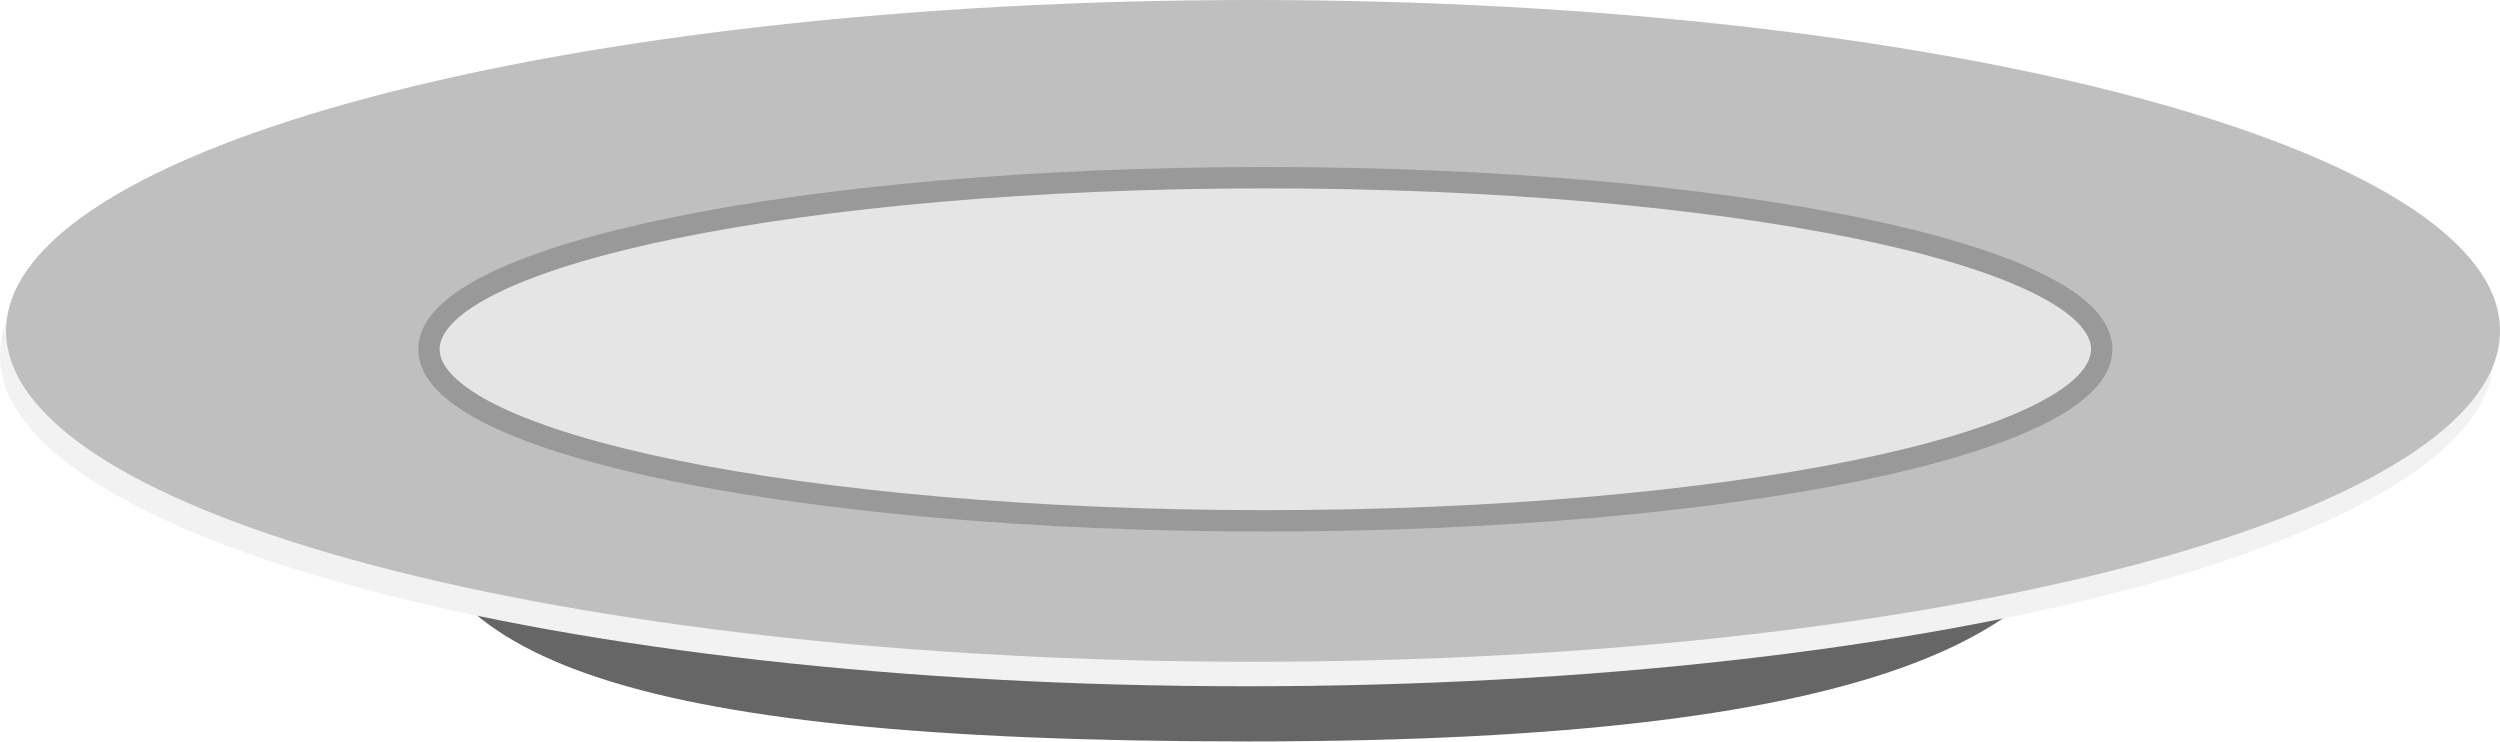
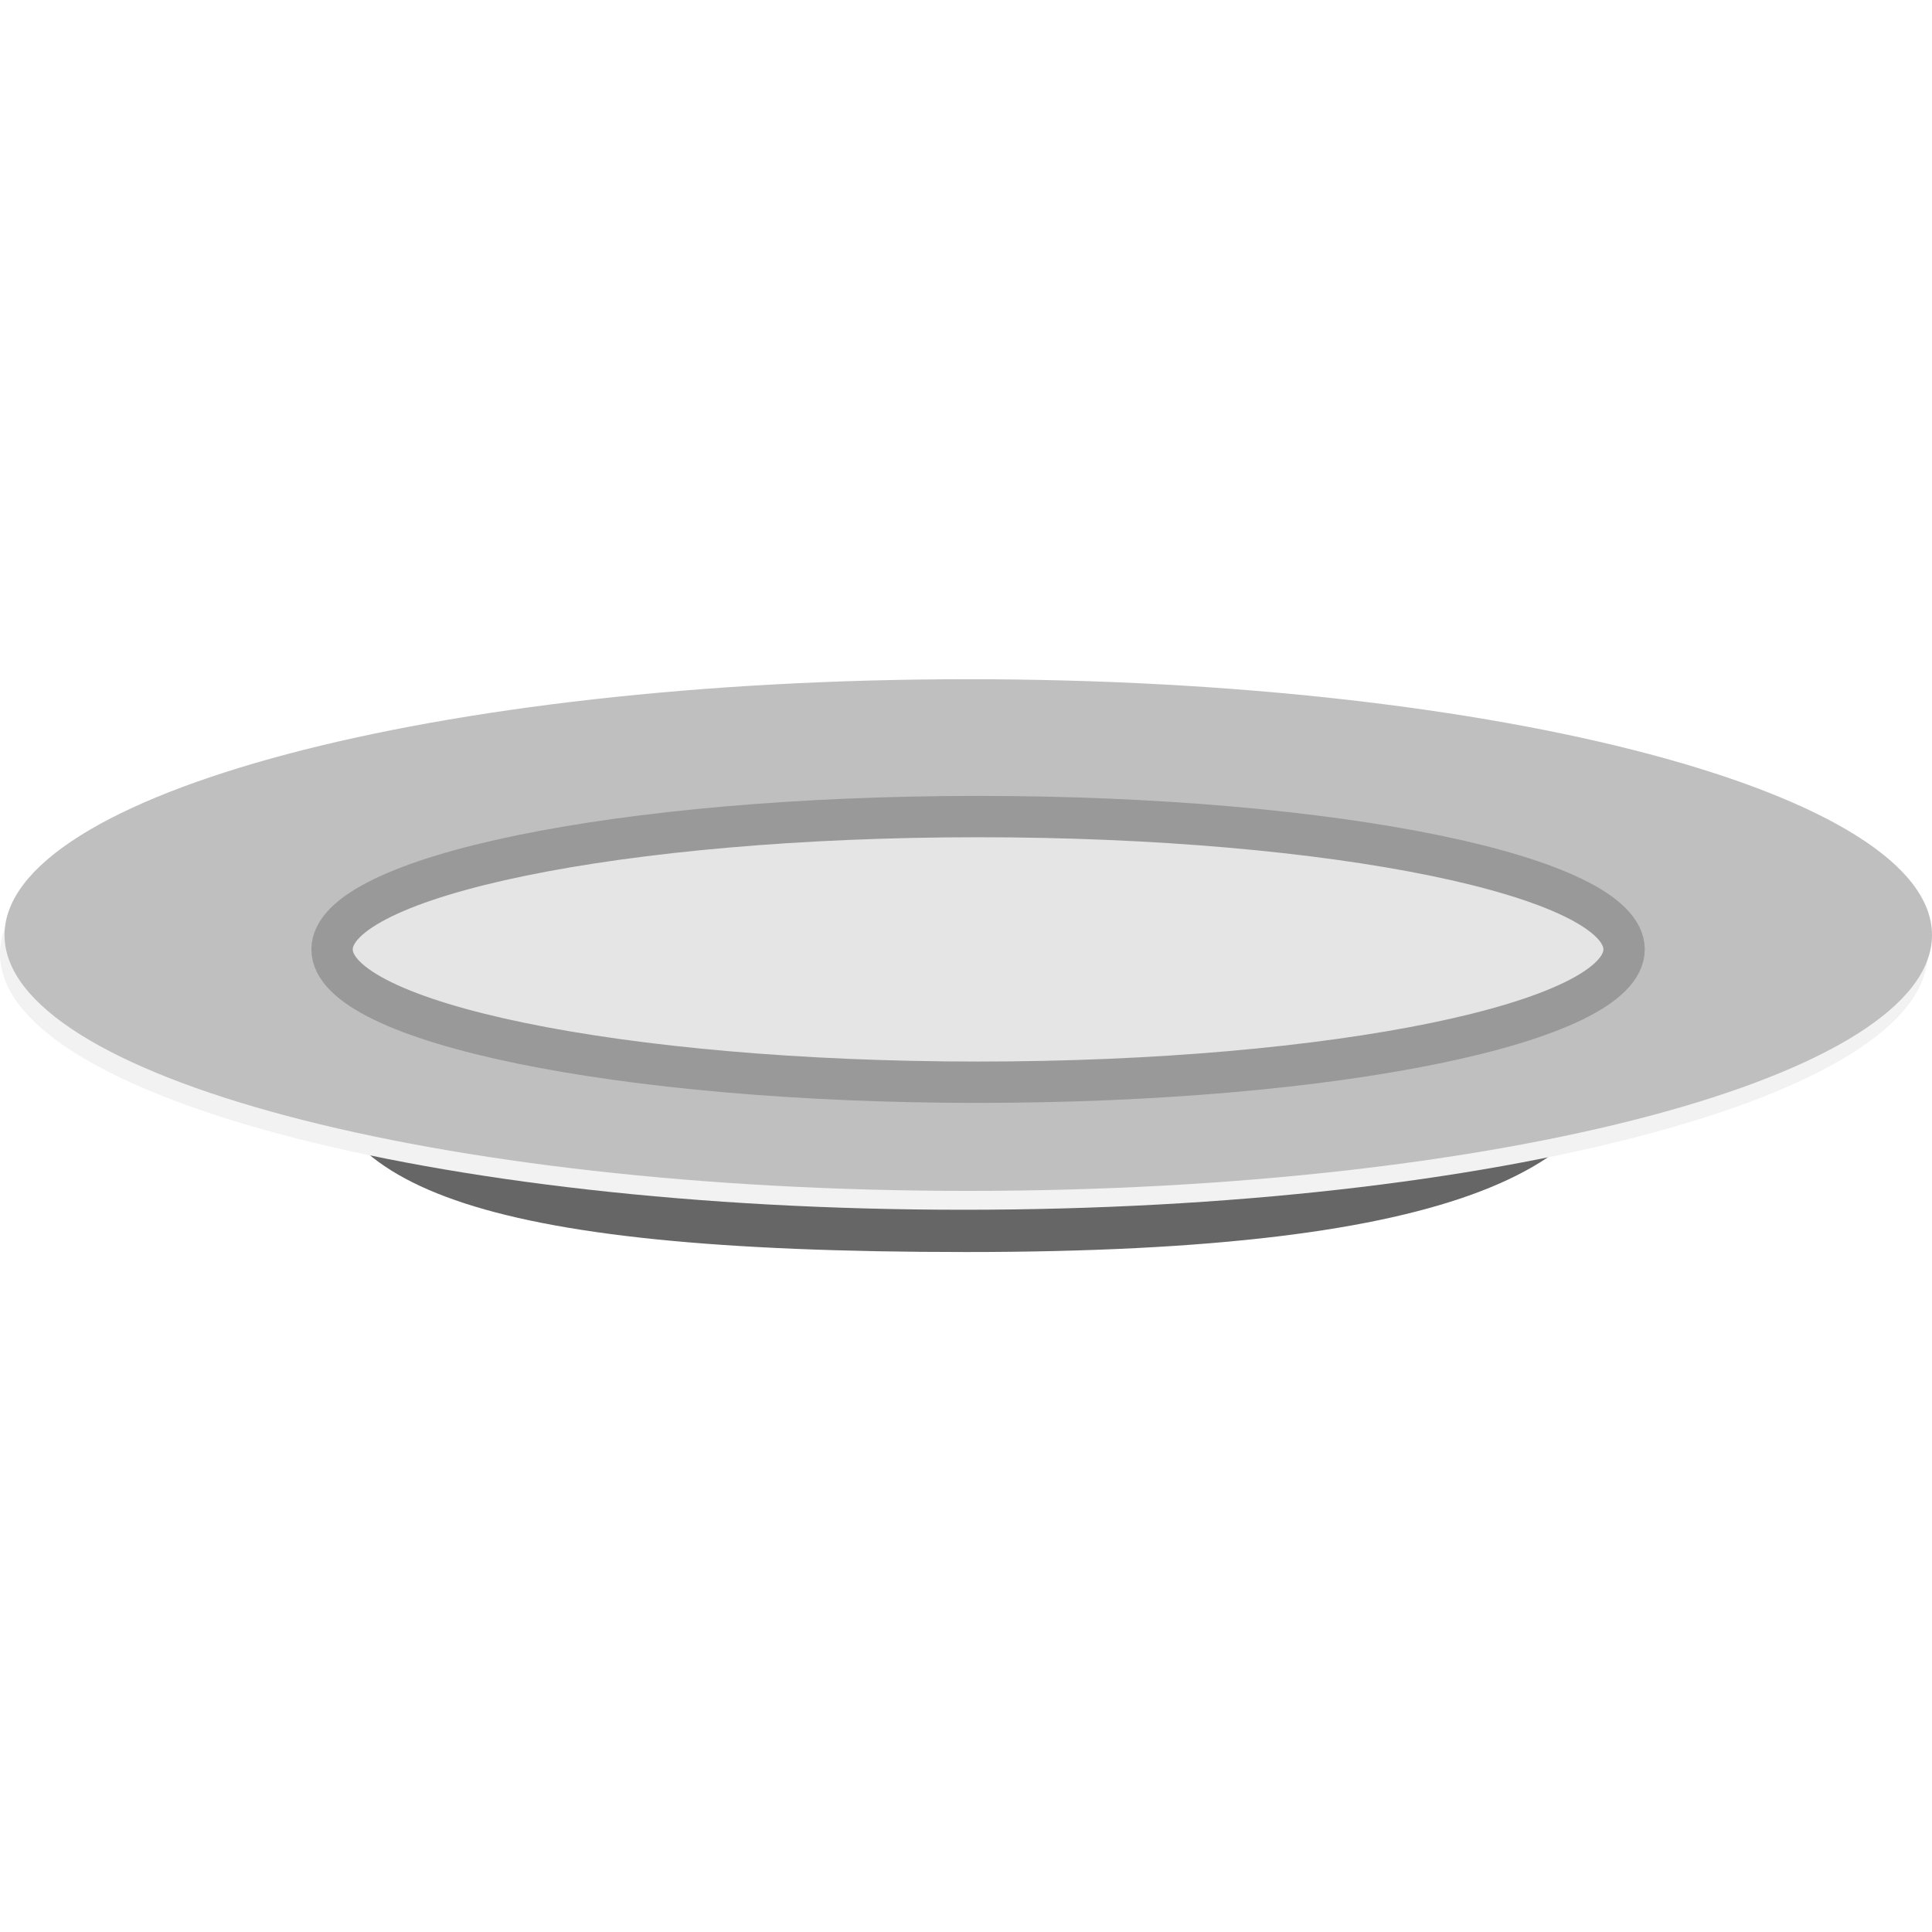
- <svg xmlns="http://www.w3.org/2000/svg" viewBox="0 0 640.84 190.05">
-   <defs>
-     <radialGradient id="a" cx="388.75" cy="1138.2" r="320.25" gradientTransform="matrix(1 0 0 .26677 0 605.78)" gradientUnits="userSpaceOnUse">
-       <stop stop-color="#2b2b2b" offset="0" />
-       <stop stop-color="#666" offset="1" />
-     </radialGradient>
-   </defs>
-   <path d="m538.85 113.1c0 48.578-54.261 76.958-218.65 76.958-164.38 0-215.65-22.38-215.65-70.958s52.261-104.96 216.65-104.96c164.38 0 217.65 50.38 217.65 98.959z" fill="url(#a)" />
-   <path d="m639.27 91.1c0 46.843-143.11 84.817-319.64 84.817s-319.64-37.974-319.64-84.817 143.11-84.817 319.64-84.817 319.64 37.974 319.64 84.817z" fill="#f2f2f2" />
-   <path d="m640.84 84.817c0 46.844-143.1 84.818-319.64 84.818-176.53 0-319.64-37.974-319.64-84.818 0-46.843 143.1-84.817 319.64-84.817 176.53 0 319.64 37.974 319.64 84.817z" fill="#bfbfbf" />
-   <path d="m538.75 89.529c0 24.289-95.99 43.98-214.4 43.98s-214.4-19.691-214.4-43.98 95.99-43.979 214.4-43.979 214.4 19.69 214.4 43.979z" fill="#e5e5e5" stroke="#999" stroke-width="5.478" />
+ <svg xmlns="http://www.w3.org/2000/svg" version="1.1" id="Layer_1" x="0px" y="0px" width="256px" height="256px" viewBox="0 0 256 256" style="enable-background:new 0 0 256 256;" xml:space="preserve">
+   <radialGradient id="SVGID_1_" cx="-125.174" cy="2885.843" r="320.25" gradientTransform="matrix(0.3995 0 0 -0.1066 205.3003 760.869)" gradientUnits="userSpaceOnUse">
+     <stop offset="0" style="stop-color:#2B2B2B" />
+     <stop offset="1" style="stop-color:#666666" />
+   </radialGradient>
+   <path style="fill:url(#SVGID_1_);" d="M215.3,135.2c0,19.4-21.7,30.7-87.3,30.7c-65.7,0-86.1-8.9-86.1-28.3s20.9-41.9,86.5-41.9  C194,95.7,215.3,115.8,215.3,135.2L215.3,135.2z" />
+   <path style="fill:#F2F2F2;" d="M255.4,126.4c0,18.7-57.2,33.9-127.7,33.9S0,145.1,0,126.4s57.2-33.9,127.7-33.9  S255.4,107.7,255.4,126.4z" />
+   <path style="fill:#BFBFBF;" d="M256,123.9c0,18.7-57.2,33.9-127.7,33.9c-70.5,0-127.7-15.2-127.7-33.9C0.6,105.2,57.8,90,128.3,90  C198.8,90,256,105.2,256,123.9z" />
+   <path style="fill:#E5E5E5;stroke:#999999;stroke-width:5.478;" d="M215.2,125.8c0,9.7-38.3,17.6-85.6,17.6s-85.6-7.9-85.6-17.6  s38.3-17.6,85.6-17.6S215.2,116.1,215.2,125.8z" />
</svg>
